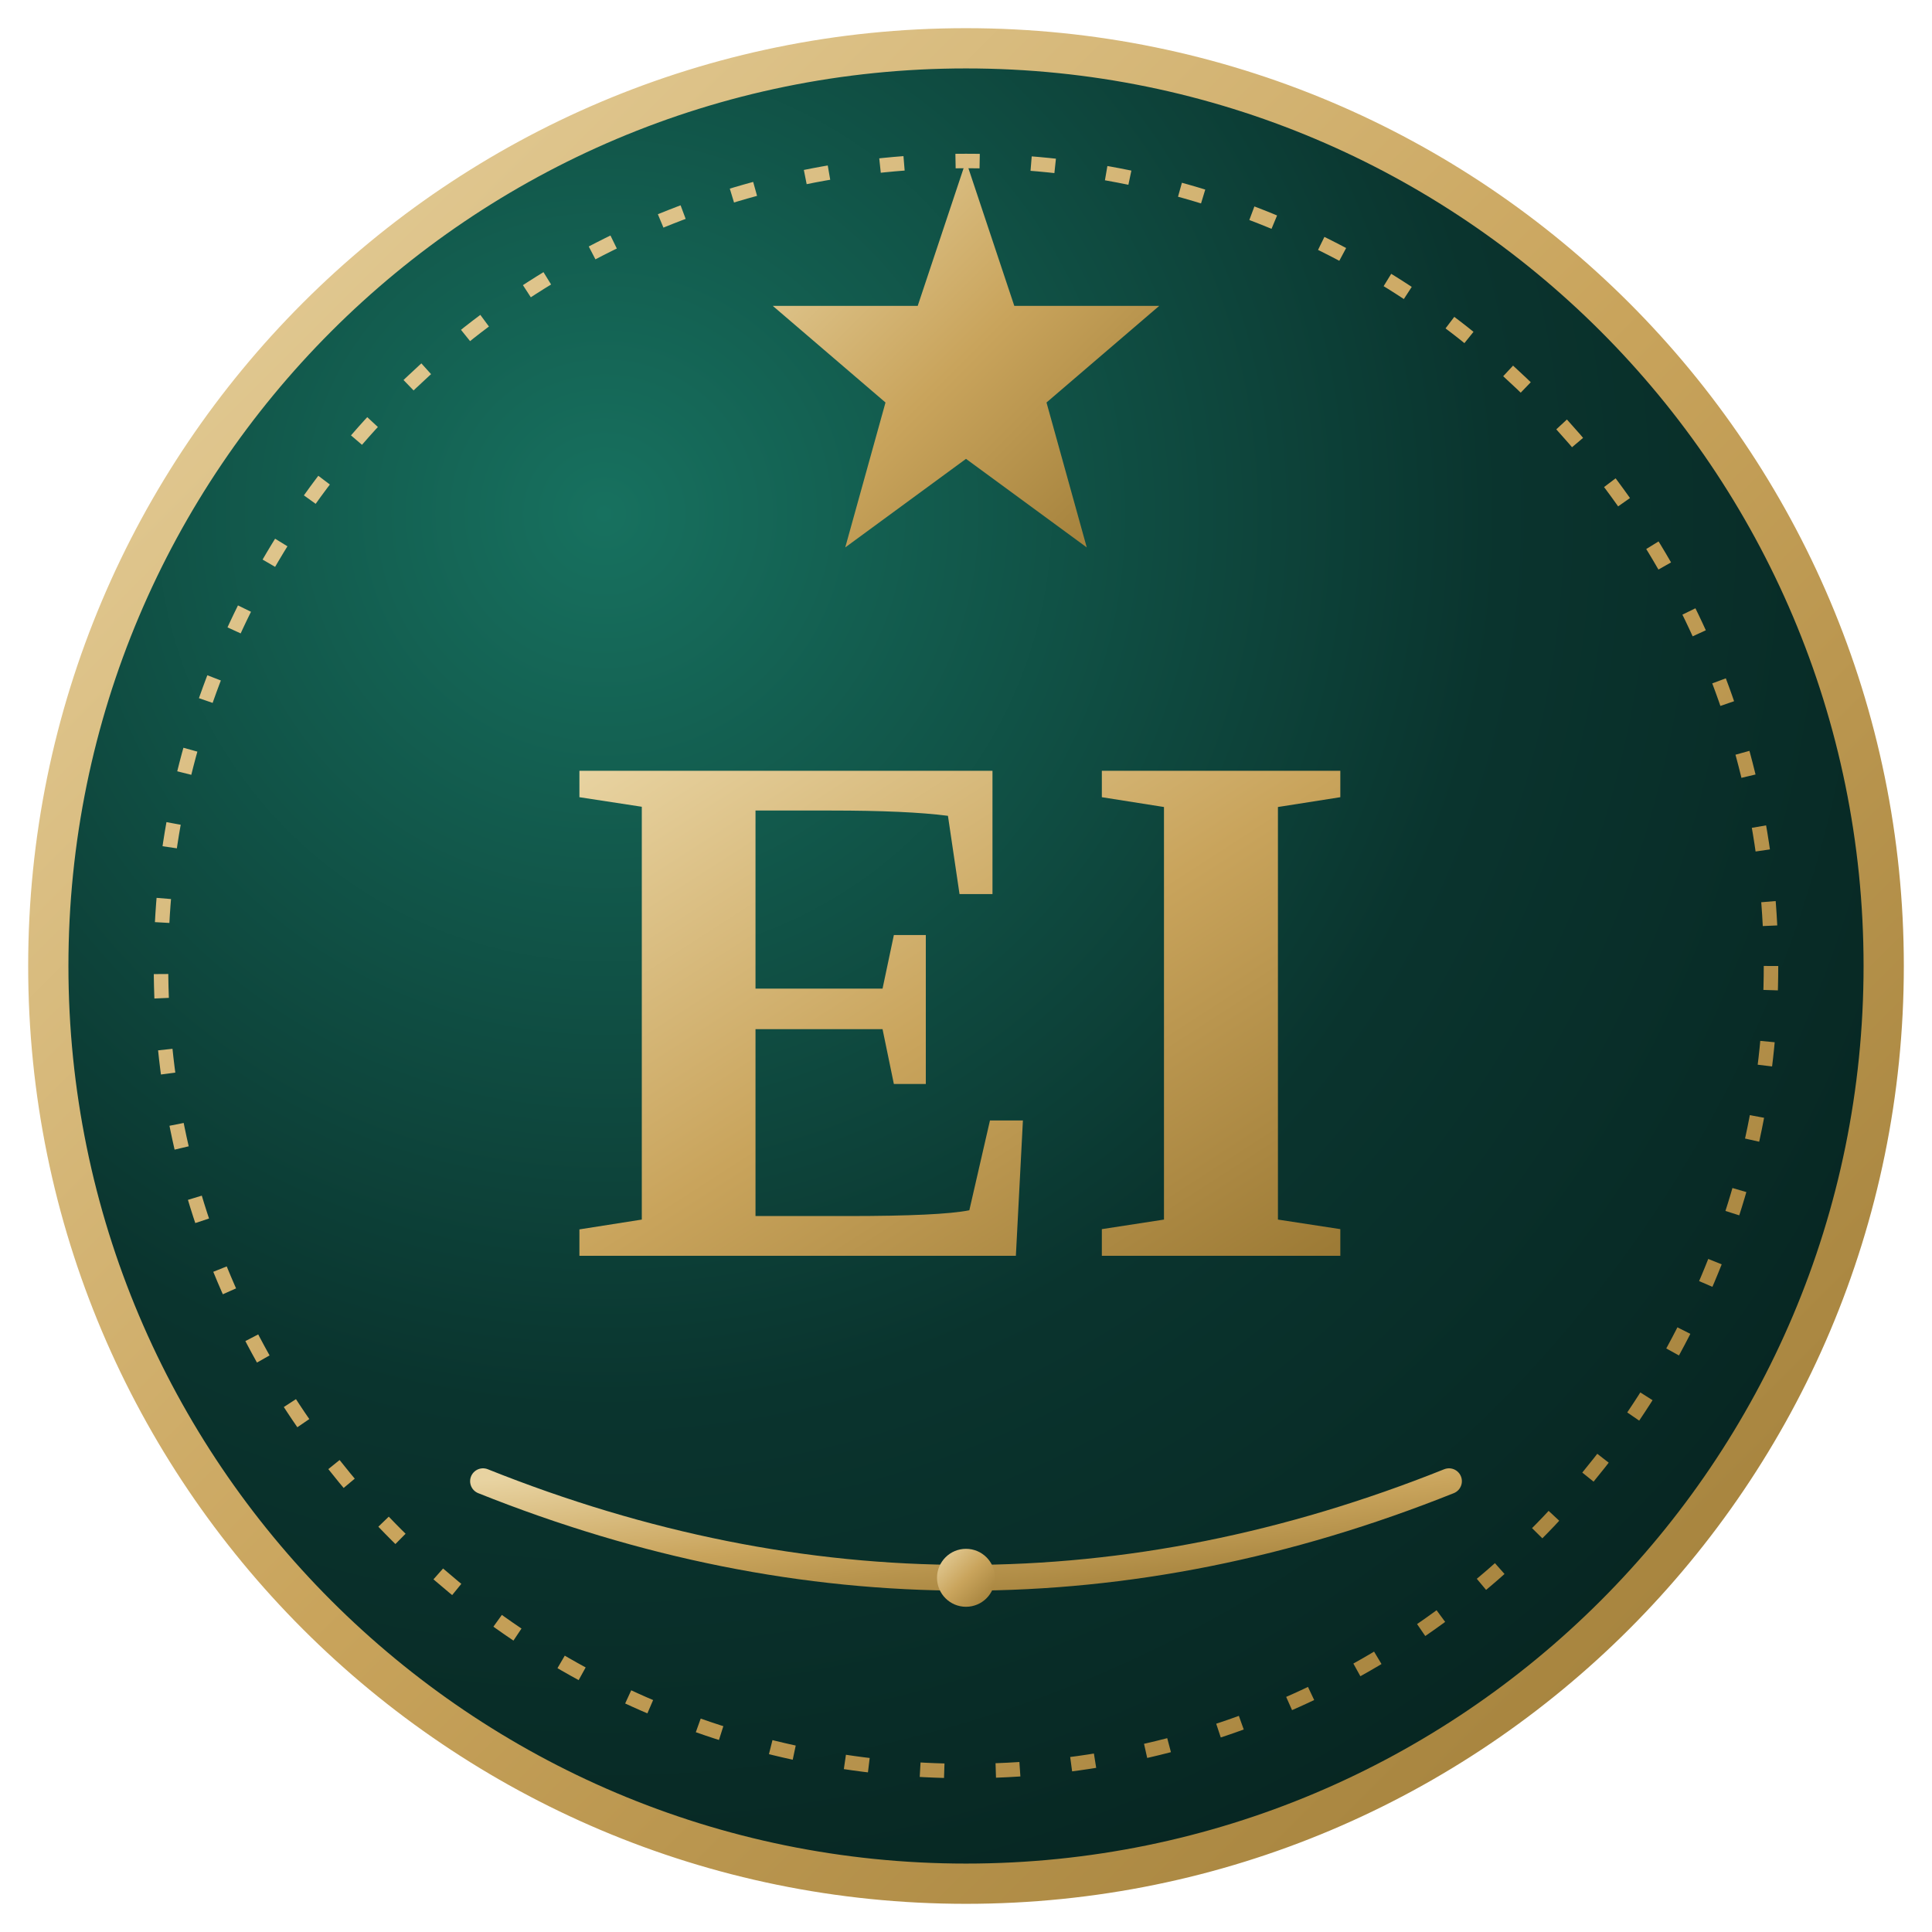
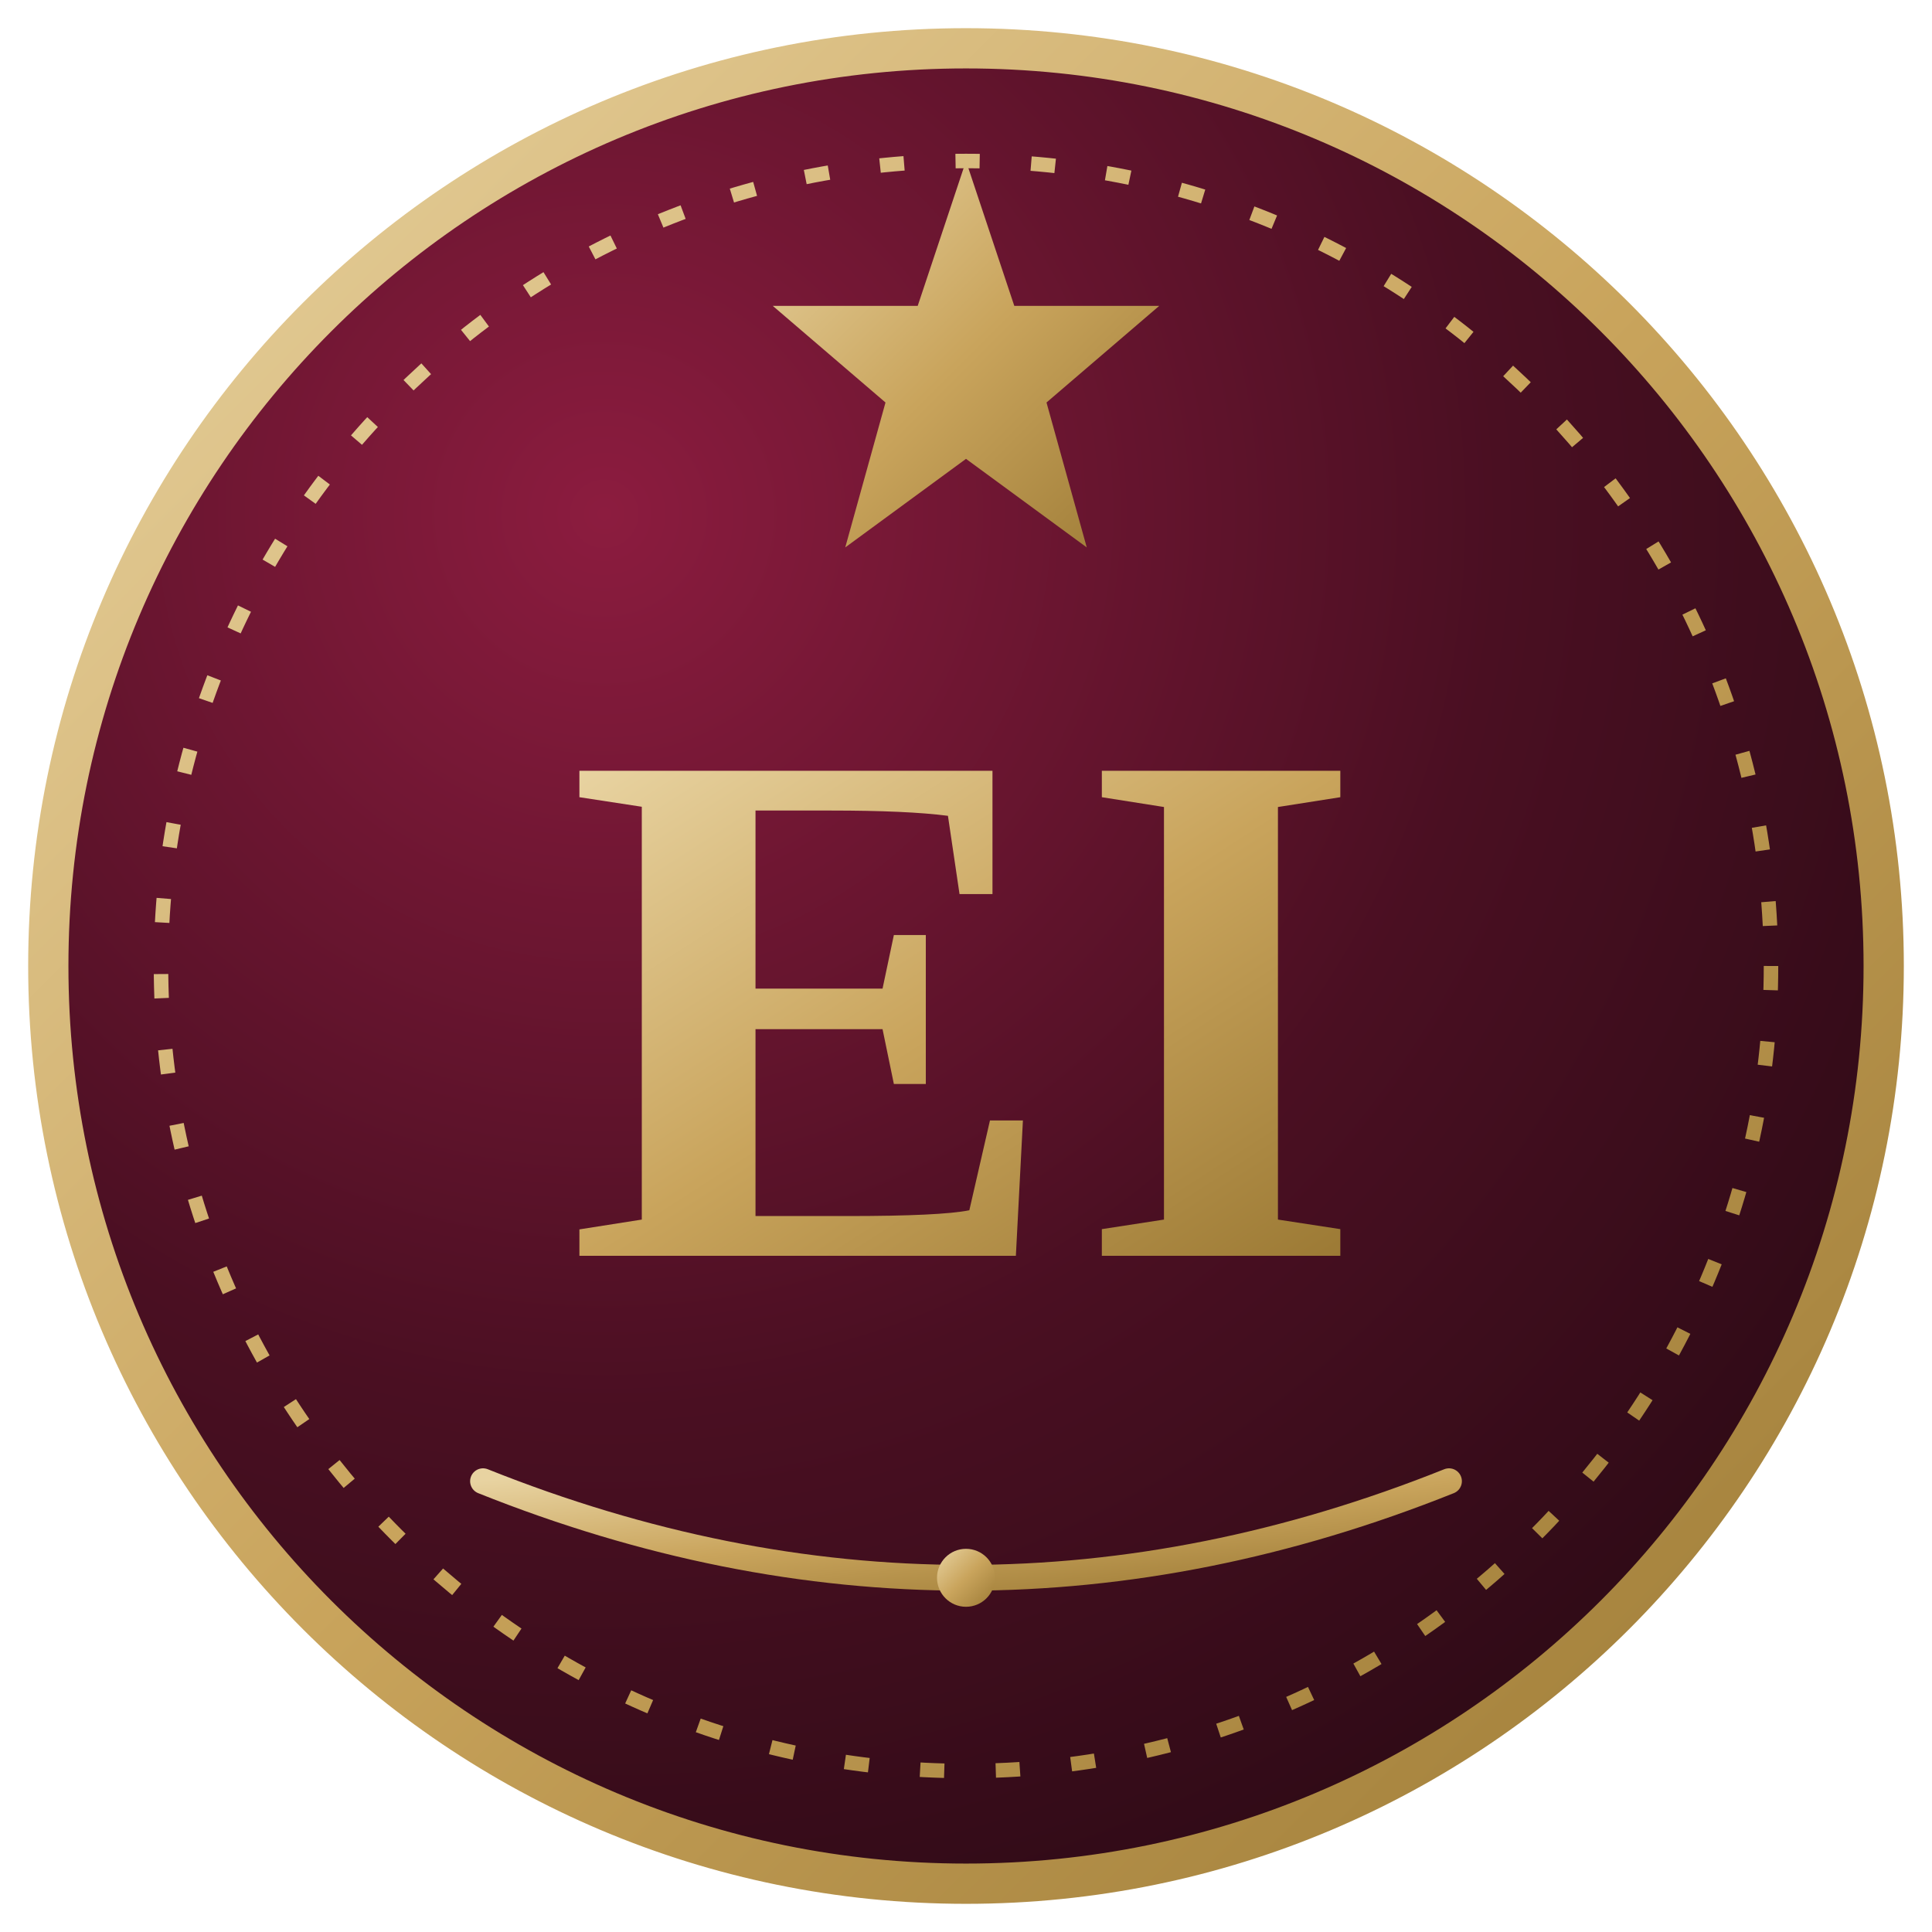
<svg xmlns="http://www.w3.org/2000/svg" viewBox="0 0 120 120" role="img" aria-label="Event Planner by Iqra logo">
  <defs>
    <linearGradient id="g" x1="0" y1="0" x2="1" y2="1">
      <stop offset="0" stop-color="#e8d3a1" />
      <stop offset=".5" stop-color="#c9a45c" />
      <stop offset="1" stop-color="#9c7a35" />
    </linearGradient>
    <radialGradient id="e" cx=".3" cy=".25" r=".9">
-       <stop offset="0" stop-color="#17715f" />
-       <stop offset=".55" stop-color="#0a342e" />
-       <stop offset="1" stop-color="#06231f" />
+       <stop offset="0" stop-color="#8c1c3f" />
+       <stop offset=".55" stop-color="#4a0f22" />
+       <stop offset="1" stop-color="#2a0a14" />
    </radialGradient>
  </defs>
  <circle cx="60" cy="60" r="57" fill="url(#e)" stroke="url(#g)" stroke-width="2.5" />
  <circle cx="60" cy="60" r="50" fill="none" stroke="url(#g)" stroke-width=".9" stroke-dasharray="1.5 3.2" />
  <path d="M60 13 L63 22 L72 22 L65 28 L67.5 37 L60 31.5 L52.5 37 L55 28 L48 22 L57 22 Z" fill="url(#g)" transform="translate(0 -3) scale(1 1)" />
  <text x="60" y="78" text-anchor="middle" font-family="Cormorant Garamond,Georgia,'Times New Roman',serif" font-size="46" font-weight="700" fill="url(#g)" letter-spacing="1">EI</text>
  <path d="M30 92 Q60 104 90 92" fill="none" stroke="url(#g)" stroke-width="1.6" stroke-linecap="round" />
  <circle cx="60" cy="98" r="1.8" fill="url(#g)" />
</svg>
